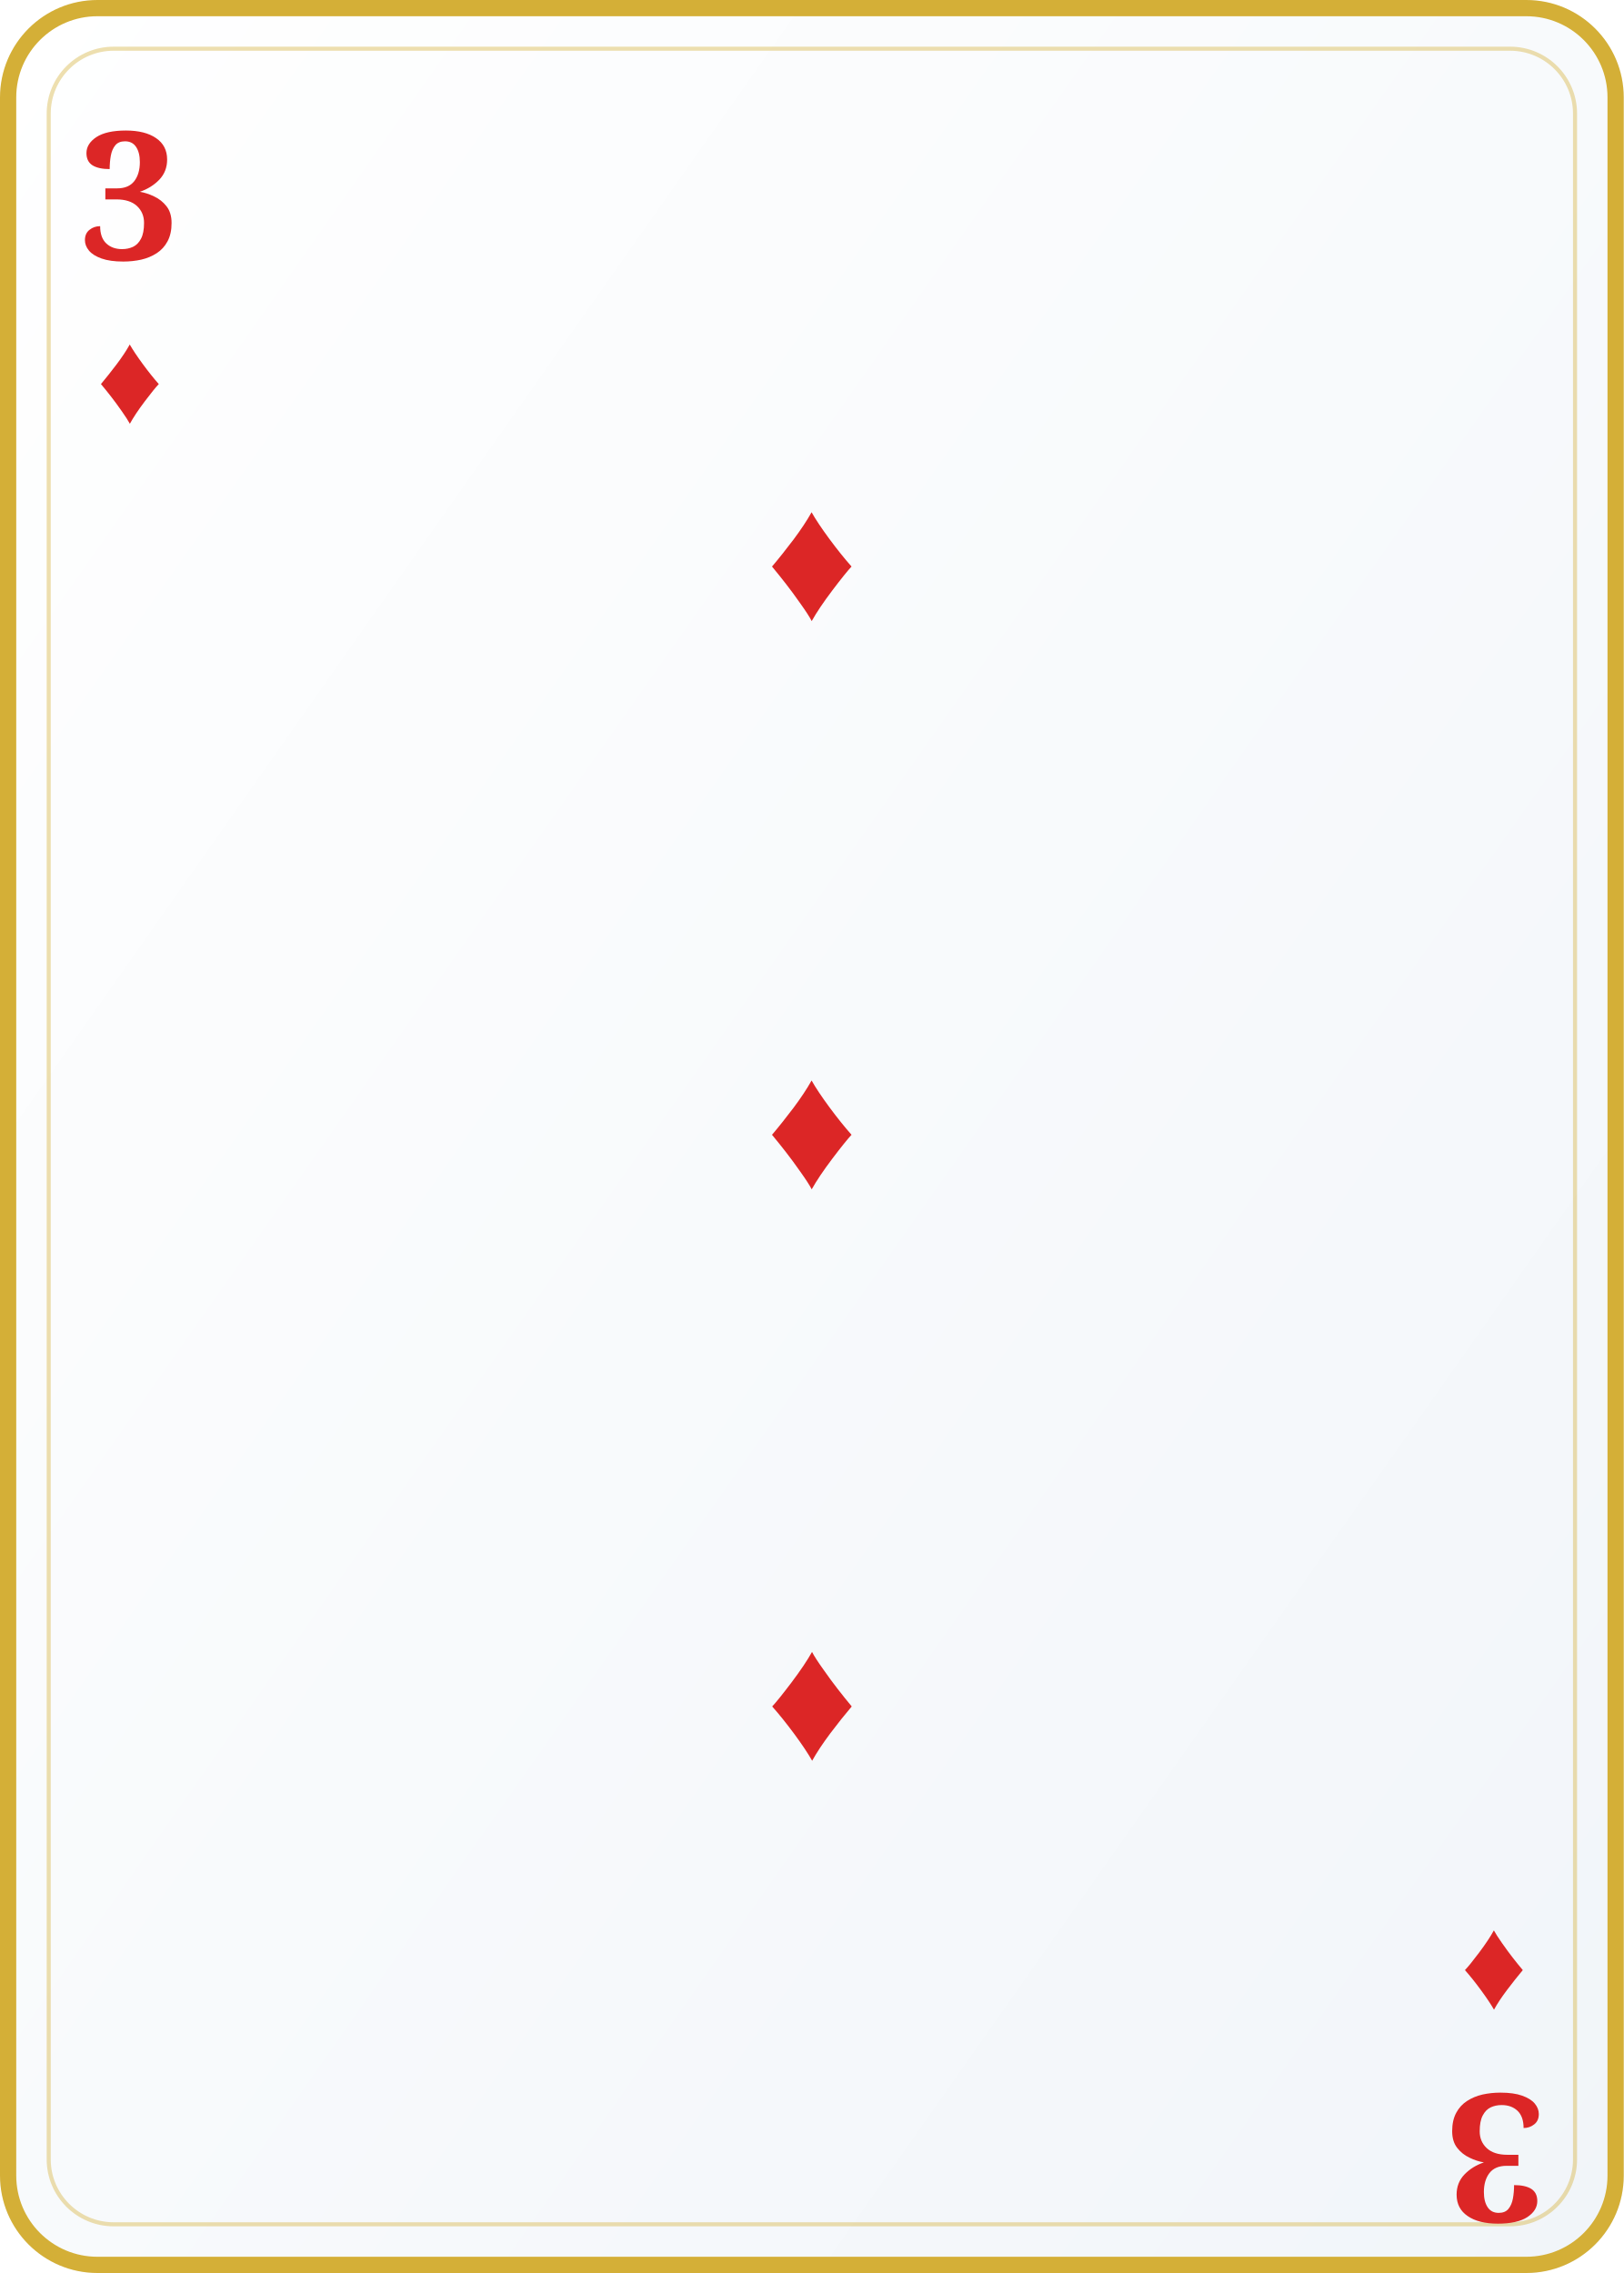
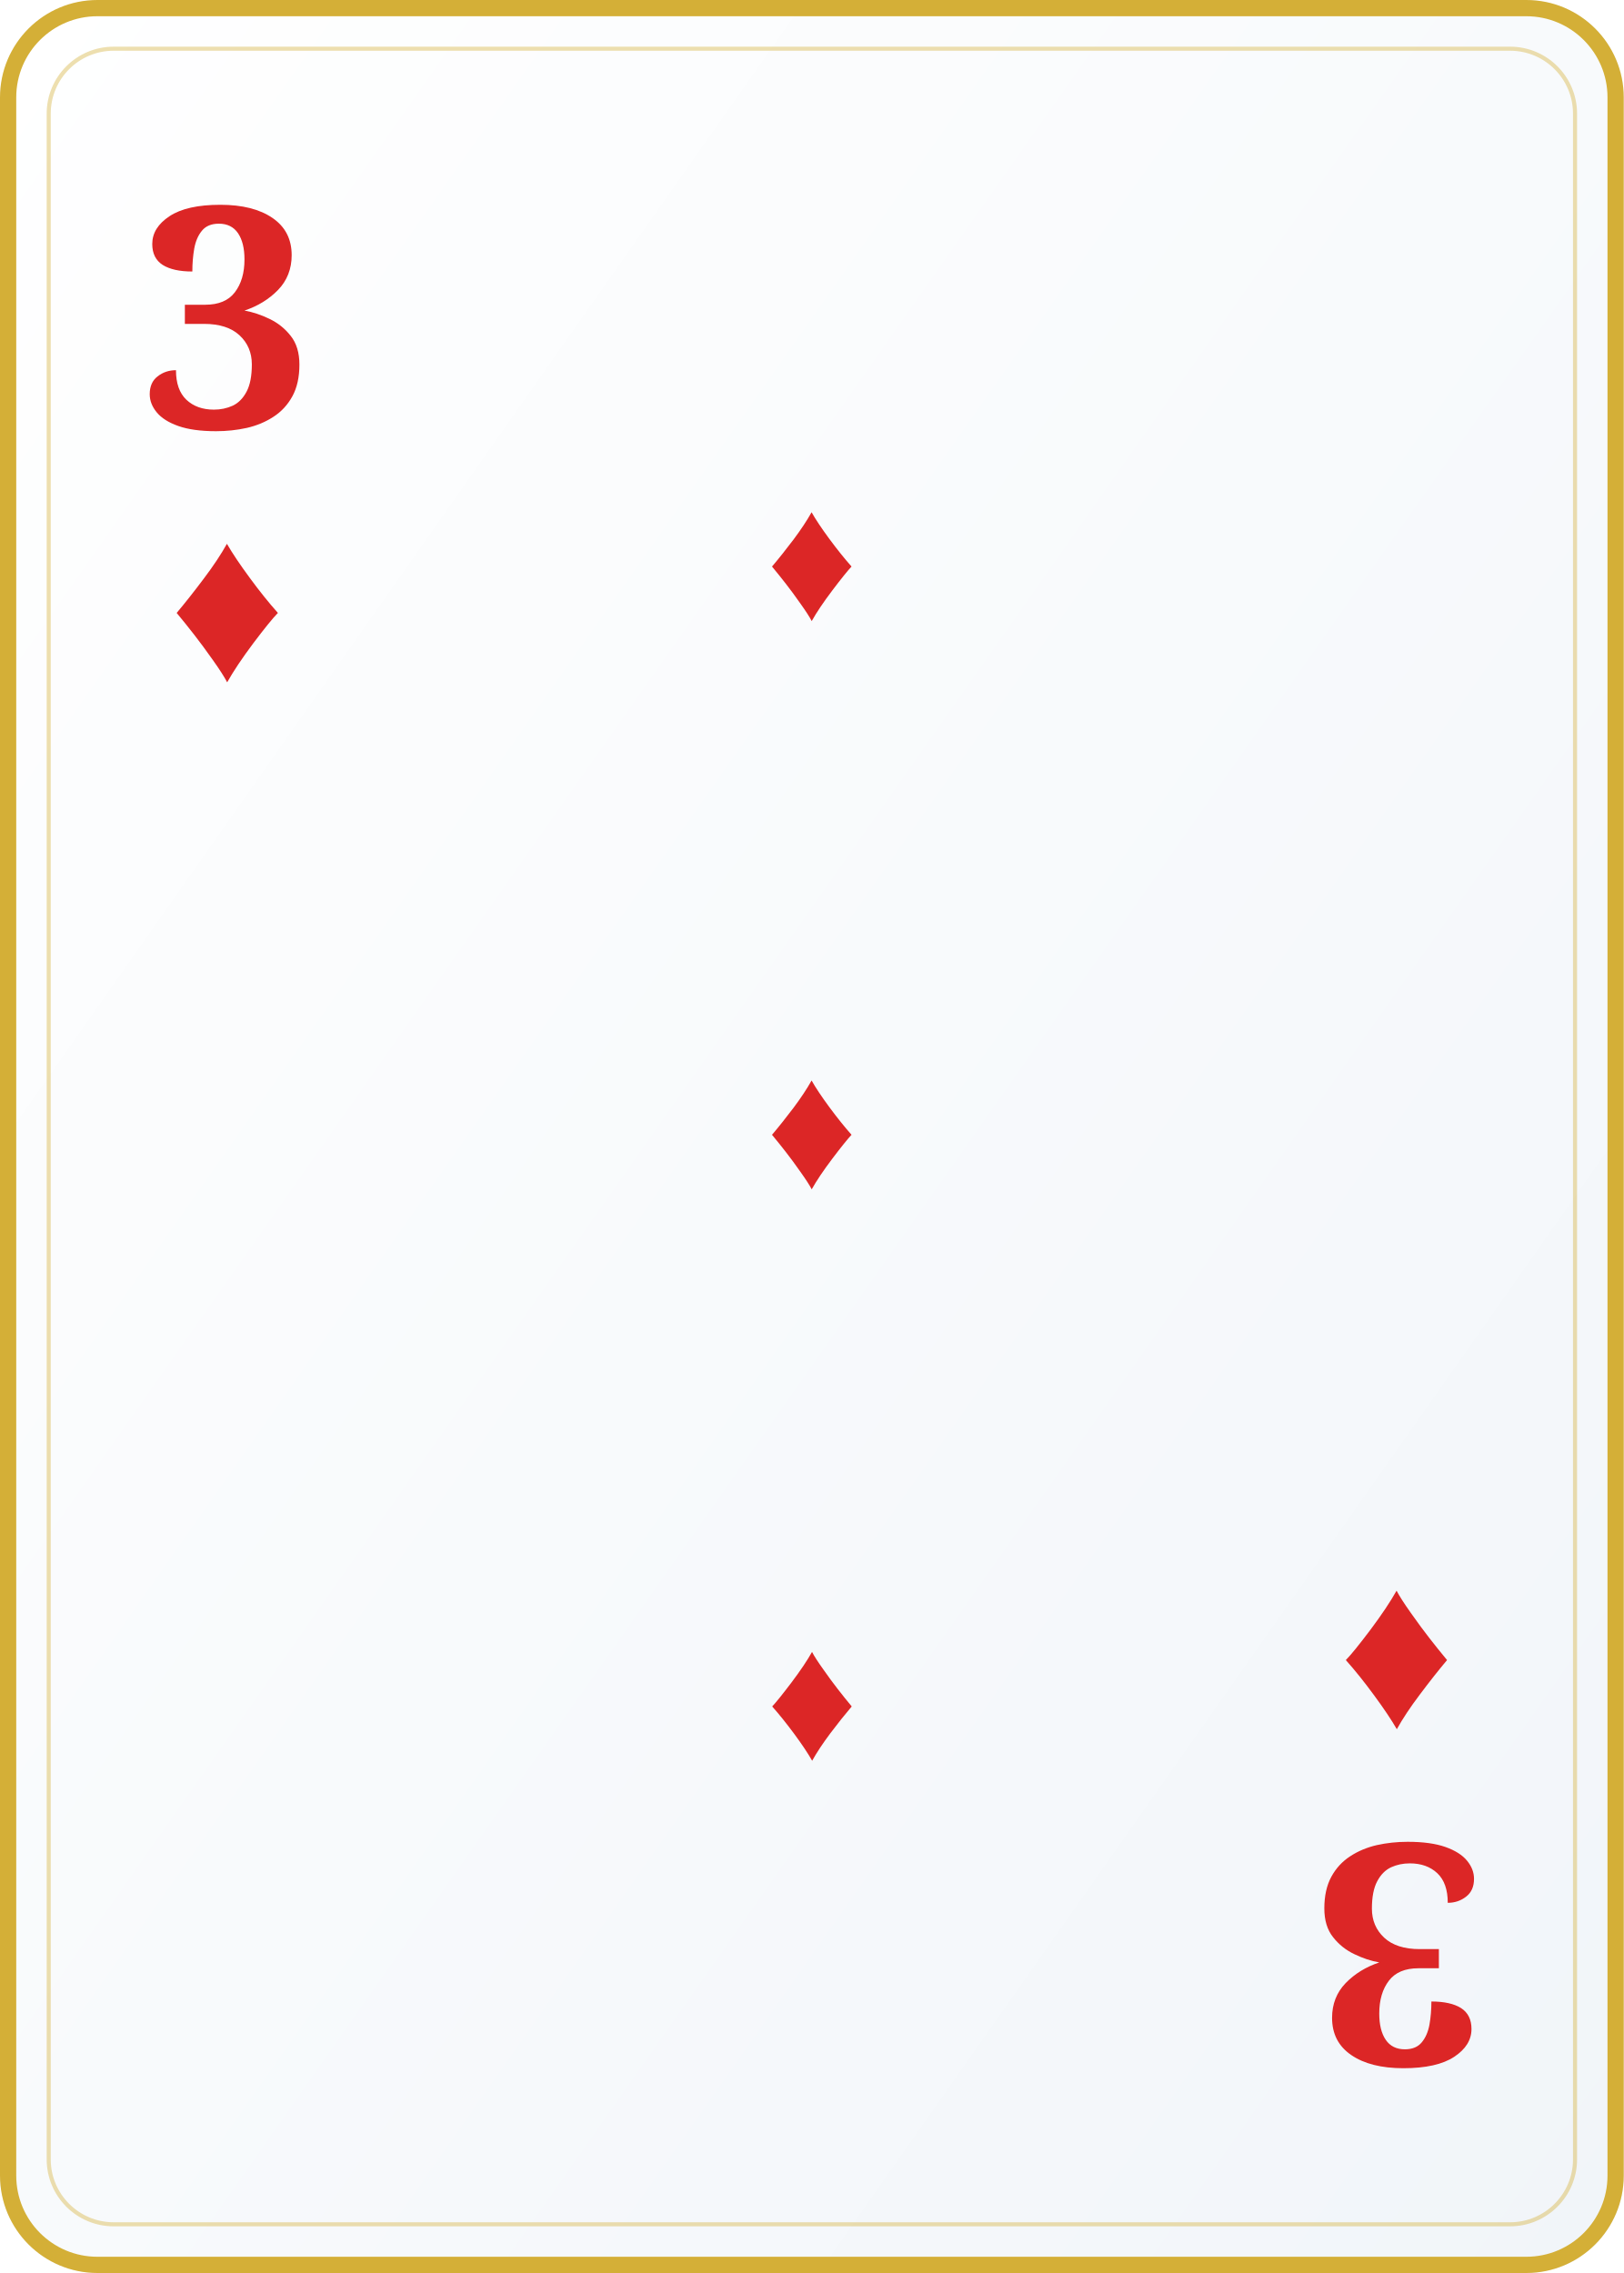
<svg xmlns="http://www.w3.org/2000/svg" viewBox="0 0 200 280" width="200" height="280">
  <defs>
    <linearGradient id="cardBg" x1="0%" y1="0%" x2="100%" y2="100%">
      <stop offset="0%" style="stop-color:#ffffff" />
      <stop offset="100%" style="stop-color:#f1f5f9" />
    </linearGradient>
  </defs>
  <rect width="200" height="280" rx="12" fill="url(#cardBg)" />
  <rect x="1" y="1" width="198" height="278" rx="11" fill="none" stroke="#d4af37" stroke-width="2" />
  <rect x="6" y="6" width="188" height="268" rx="8" fill="none" stroke="#d4af37" stroke-width="0.5" opacity="0.4" />
-   <text x="16" y="32" font-family="Georgia,serif" font-size="22" font-weight="900" fill="#dc2626" text-anchor="middle">3</text>
-   <text x="16" y="52" font-family="Arial,sans-serif" font-size="16" fill="#dc2626" text-anchor="middle">♦</text>
-   <text x="184" y="258" font-family="Georgia,serif" font-size="22" font-weight="900" fill="#dc2626" text-anchor="middle" transform="rotate(180,184,258)">3</text>
-   <text x="184" y="238" font-family="Arial,sans-serif" font-size="16" fill="#dc2626" text-anchor="middle" transform="rotate(180,184,238)">♦</text>
+   <text x="28" y="38" font-family="Georgia,serif" font-size="38" font-weight="900" fill="#dc2626" text-anchor="middle" dominant-baseline="central">3</text>
+   <text x="28" y="74" font-family="Arial,sans-serif" font-size="28" fill="#dc2626" text-anchor="middle" dominant-baseline="central">♦</text>
+   <text x="172" y="242" font-family="Georgia,serif" font-size="38" font-weight="900" fill="#dc2626" text-anchor="middle" dominant-baseline="central" transform="rotate(180,172,242)">3</text>
+   <text x="172" y="206" font-family="Arial,sans-serif" font-size="28" fill="#dc2626" text-anchor="middle" dominant-baseline="central" transform="rotate(180,172,206)">♦</text>
  <text x="100" y="70" font-family="Arial,sans-serif" font-size="22" fill="#dc2626" text-anchor="middle" dominant-baseline="middle">♦</text>
  <text x="100" y="140" font-family="Arial,sans-serif" font-size="22" fill="#dc2626" text-anchor="middle" dominant-baseline="middle">♦</text>
  <text x="100" y="210" font-family="Arial,sans-serif" font-size="22" fill="#dc2626" text-anchor="middle" dominant-baseline="middle" transform="rotate(180,100,210)">♦</text>
</svg>
